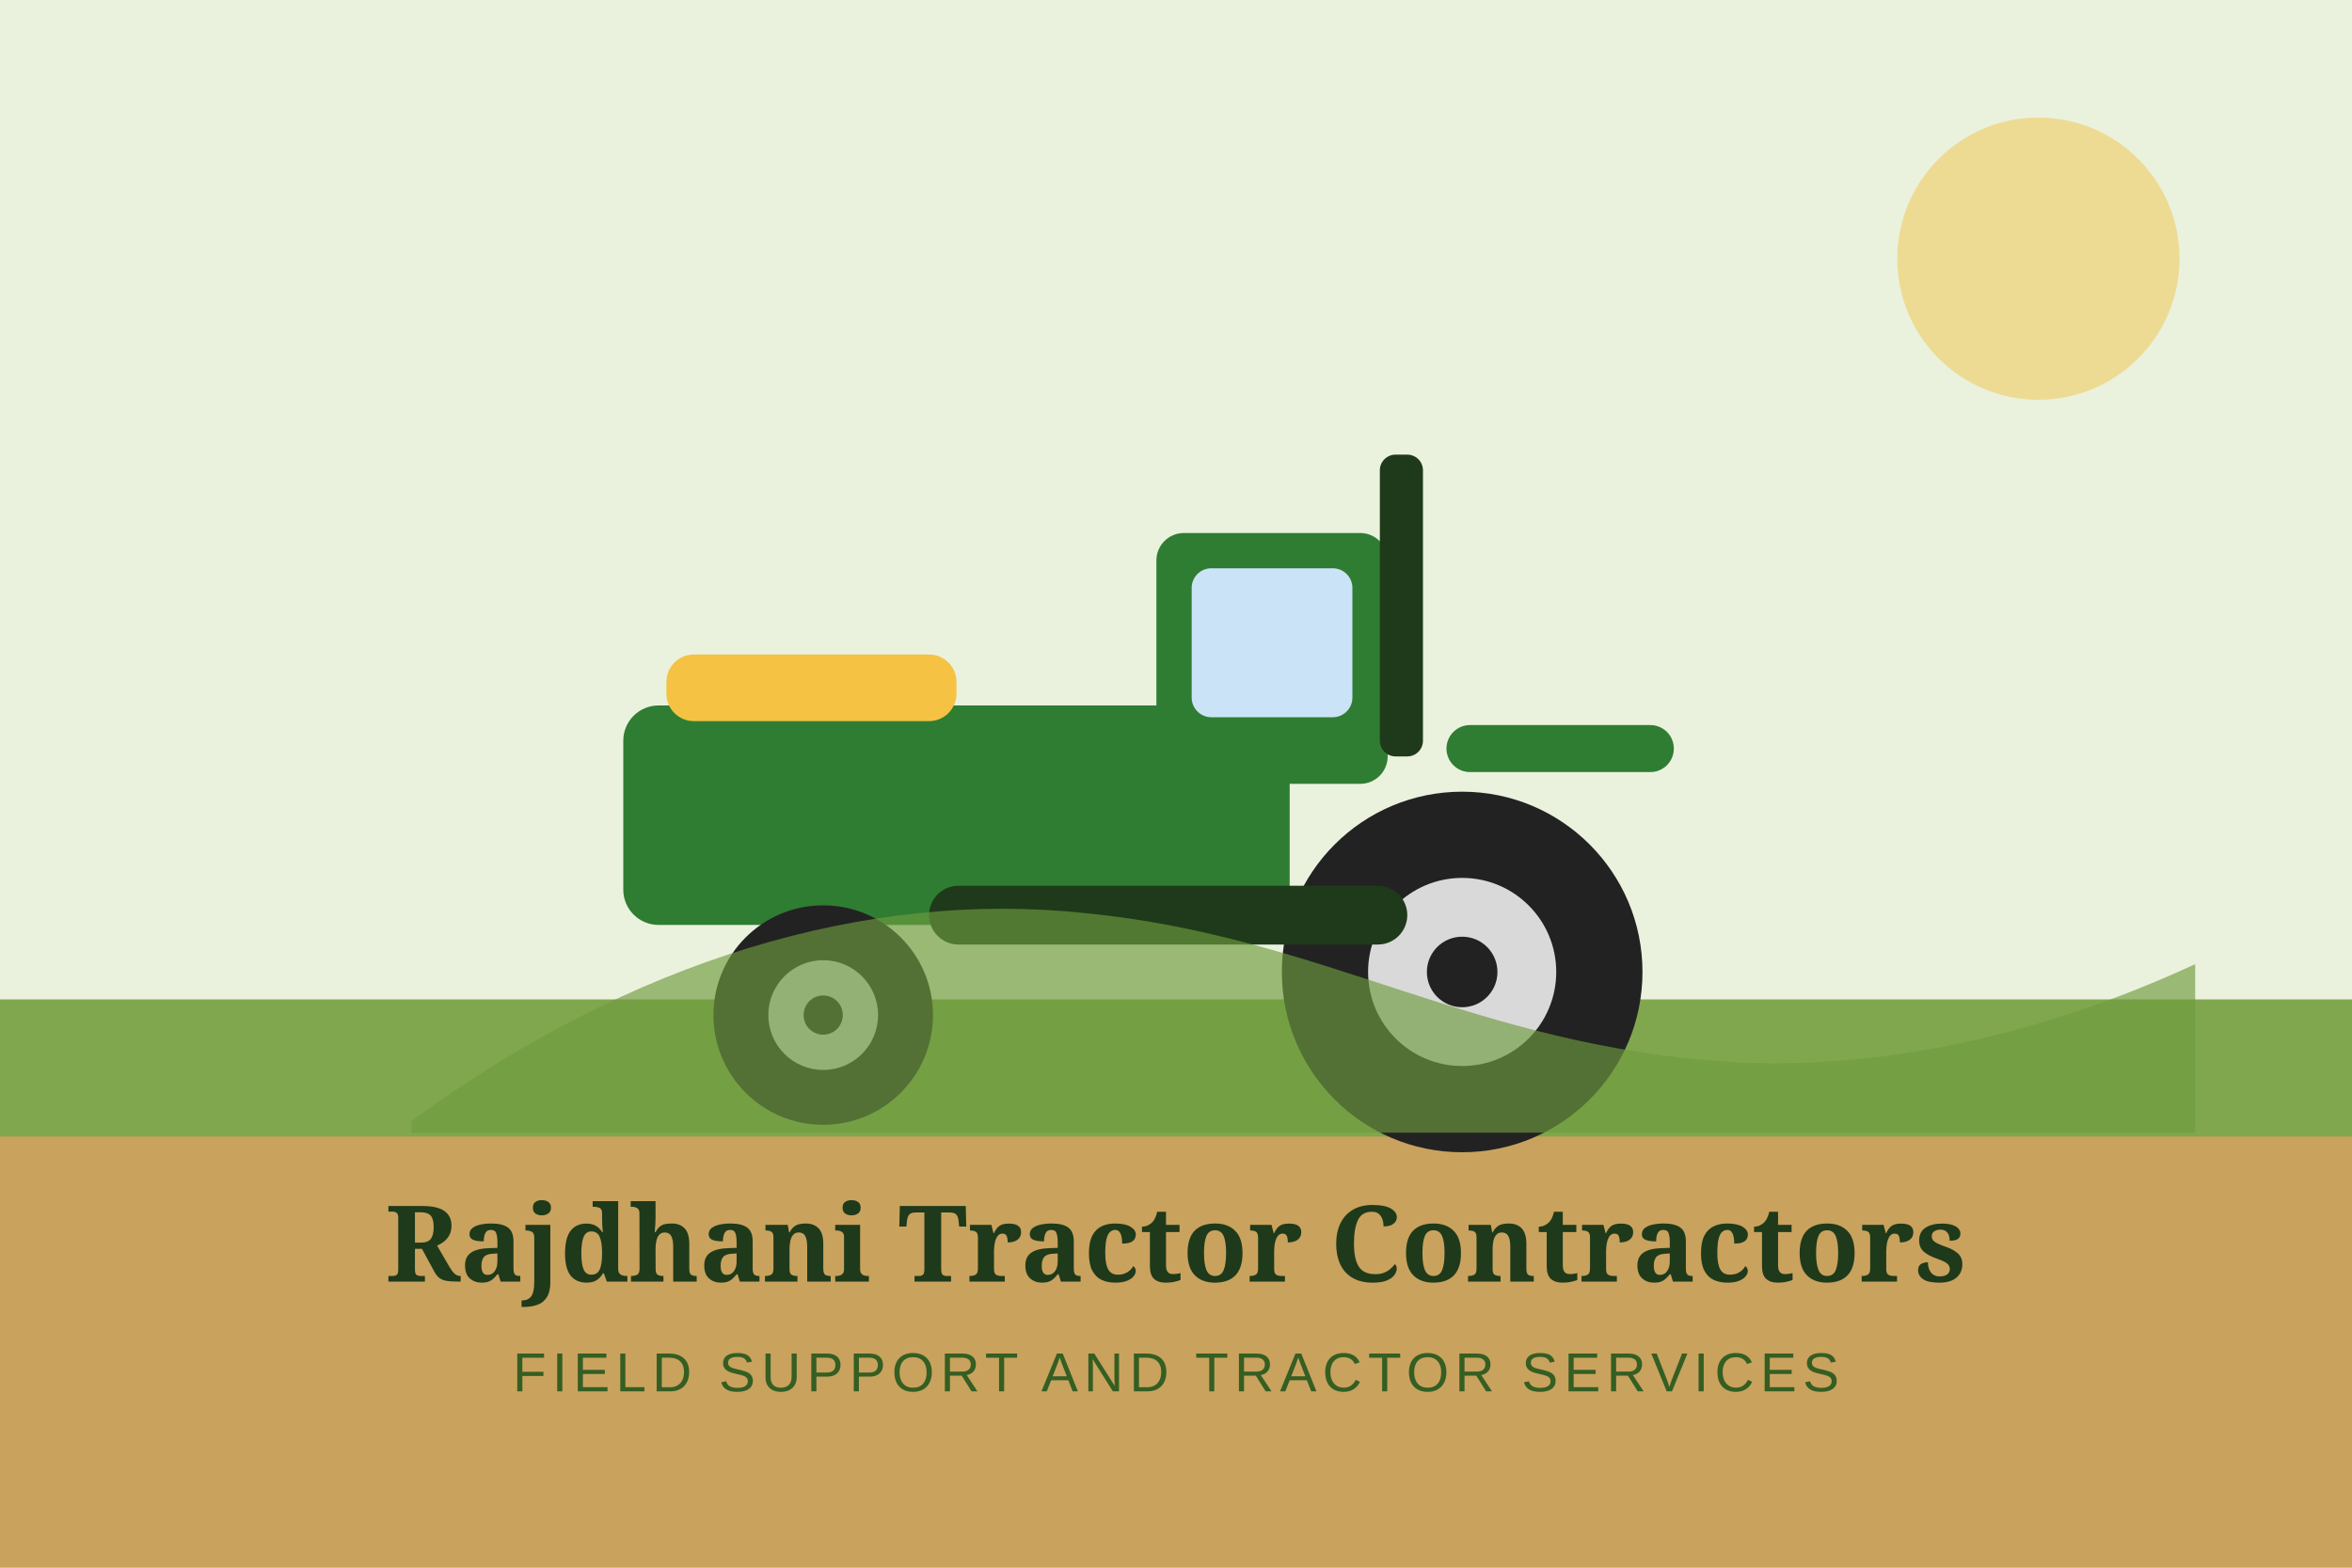
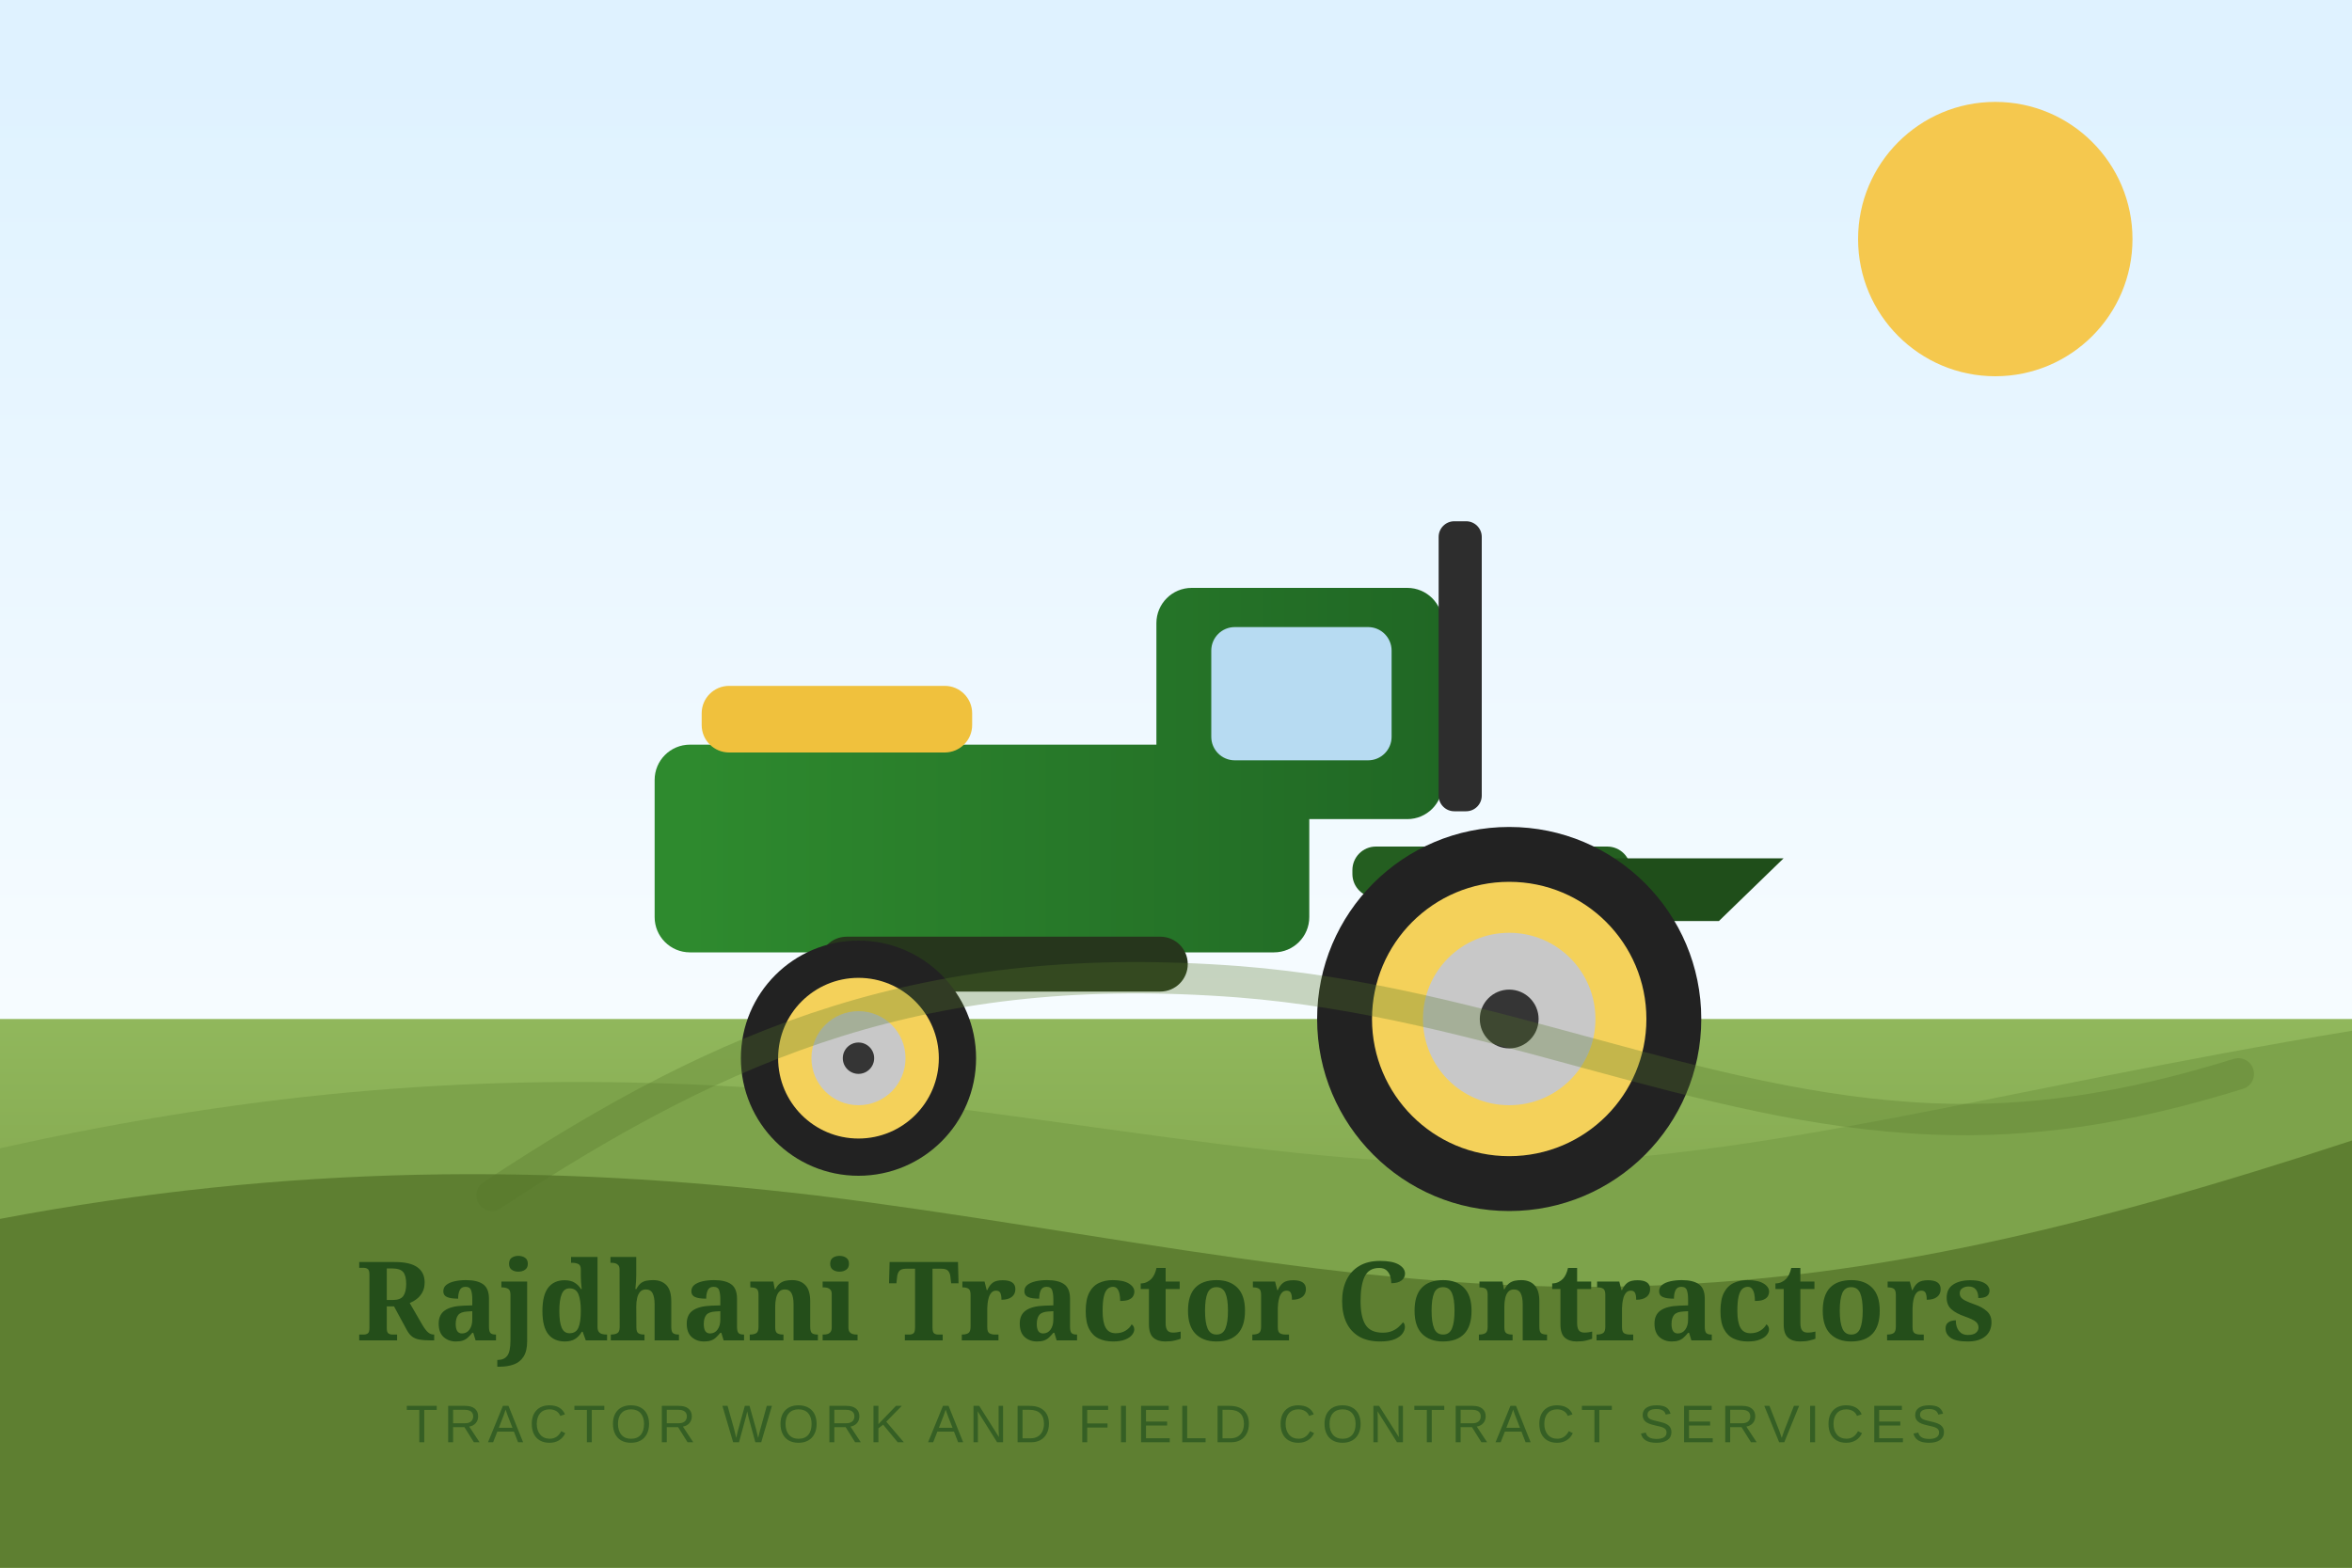
<svg xmlns="http://www.w3.org/2000/svg" width="1200" height="800" viewBox="0 0 1200 800" fill="none">
-   <rect width="1200" height="800" fill="#EAF2DE" />
-   <rect y="560" width="1200" height="240" fill="#C9A25E" />
-   <rect y="510" width="1200" height="70" fill="#80A74D" />
-   <circle cx="1040" cy="132" r="72" fill="#F3C548" fill-opacity="0.5" />
-   <rect x="318" y="360" width="340" height="112" rx="18" fill="#2F7D32" />
-   <rect x="590" y="272" width="118" height="128" rx="14" fill="#2F7D32" />
-   <rect x="608" y="290" width="82" height="76" rx="10" fill="#CBE3F6" />
-   <rect x="704" y="232" width="22" height="154" rx="8" fill="#1F3A1A" />
-   <rect x="340" y="334" width="148" height="34" rx="14" fill="#F5C243" />
-   <rect x="738" y="370" width="116" height="24" rx="12" fill="#2F7D32" />
-   <circle cx="746" cy="496" r="92" fill="#222" />
-   <circle cx="746" cy="496" r="48" fill="#D9D9D9" />
-   <circle cx="746" cy="496" r="18" fill="#222" />
-   <circle cx="420" cy="518" r="56" fill="#222" />
-   <circle cx="420" cy="518" r="28" fill="#D9D9D9" />
-   <circle cx="420" cy="518" r="10" fill="#222" />
-   <rect x="474" y="452" width="244" height="30" rx="15" fill="#1F3A1A" />
-   <path d="M210 572C322 490 442 454 554 466C676 478 752 534 884 542C956 546 1038 530 1120 492V578H210V572Z" fill="#6E9B3E" fill-opacity="0.65" />
-   <text x="600" y="654" text-anchor="middle" fill="#1F3A1A" font-family="Georgia, serif" font-size="54" font-weight="700">Rajdhani Tractor Contractors</text>
-   <text x="600" y="710" text-anchor="middle" fill="#355E22" font-family="Arial, sans-serif" font-size="28" letter-spacing="3">FIELD SUPPORT AND TRACTOR SERVICES</text>
+   <defs>
+     <linearGradient id="sky" x1="600" y1="40" x2="600" y2="530" gradientUnits="userSpaceOnUse">
+       <stop stop-color="#DFF2FF" />
+       <stop offset="1" stop-color="#F7FCFF" />
+     </linearGradient>
+     <linearGradient id="field" x1="600" y1="510" x2="600" y2="800" gradientUnits="userSpaceOnUse">
+       <stop stop-color="#92B95D" />
+       <stop offset="1" stop-color="#6D8E3B" />
+     </linearGradient>
+     <linearGradient id="tractorBody" x1="352" y1="350" x2="826" y2="350" gradientUnits="userSpaceOnUse">
+       <stop stop-color="#2E8A2E" />
+       <stop offset="1" stop-color="#1D5F22" />
+     </linearGradient>
+   </defs>
+   <rect width="1200" height="800" fill="url(#sky)" />
+   <circle cx="1018" cy="122" r="70" fill="#F5C84E" />
+   <rect y="520" width="1200" height="280" fill="url(#field)" />
+   <path d="M0 586C134 556 248 548 366 554C505 561 645 596 771 594C901 592 1018 556 1200 526V800H0V586Z" fill="#7DA34B" />
+   <path d="M0 622C148 594 280 594 416 610C562 628 702 662 844 656C956 652 1063 627 1200 582V800H0V622Z" fill="#5E7F31" />
+   <rect x="334" y="380" width="334" height="106" rx="18" fill="url(#tractorBody)" />
+   <rect x="590" y="300" width="146" height="118" rx="18" fill="url(#tractorBody)" />
+   <rect x="618" y="320" width="92" height="68" rx="12" fill="#B7DBF2" />
+   <rect x="734" y="266" width="22" height="148" rx="8" fill="#2D2D2D" />
+   <rect x="690" y="432" width="142" height="26" rx="12" fill="#245E20" />
+   <rect x="358" y="350" width="138" height="34" rx="14" fill="#F0C13D" />
+   <rect x="418" y="478" width="188" height="28" rx="14" fill="#26361C" />
+   <path d="M794 470H877L910 438H816L794 470Z" fill="#1F4E1A" />
+   <circle cx="770" cy="520" r="98" fill="#222222" />
+   <circle cx="770" cy="520" r="70" fill="#F4D15A" />
+   <circle cx="770" cy="520" r="44" fill="#C8C8C8" />
+   <circle cx="770" cy="520" r="15" fill="#353535" />
+   <circle cx="438" cy="540" r="60" fill="#222222" />
+   <circle cx="438" cy="540" r="41" fill="#F4D15A" />
+   <circle cx="438" cy="540" r="24" fill="#C8C8C8" />
+   <circle cx="438" cy="540" r="8" fill="#353535" />
+   <path d="M251 610C372 530 474 489 632 501C760 511 866 566 986 571C1036 573 1084 566 1142 548" stroke="#567729" stroke-width="16" stroke-linecap="round" stroke-opacity="0.3" />
+   <text x="600" y="684" text-anchor="middle" fill="#244E1A" font-family="Georgia, serif" font-size="56" font-weight="700">Rajdhani Tractor Contractors</text>
+   <text x="600" y="736" text-anchor="middle" fill="#355F24" font-family="Arial, sans-serif" font-size="27" letter-spacing="3">TRACTOR WORK AND FIELD CONTRACT SERVICES</text>
</svg>
